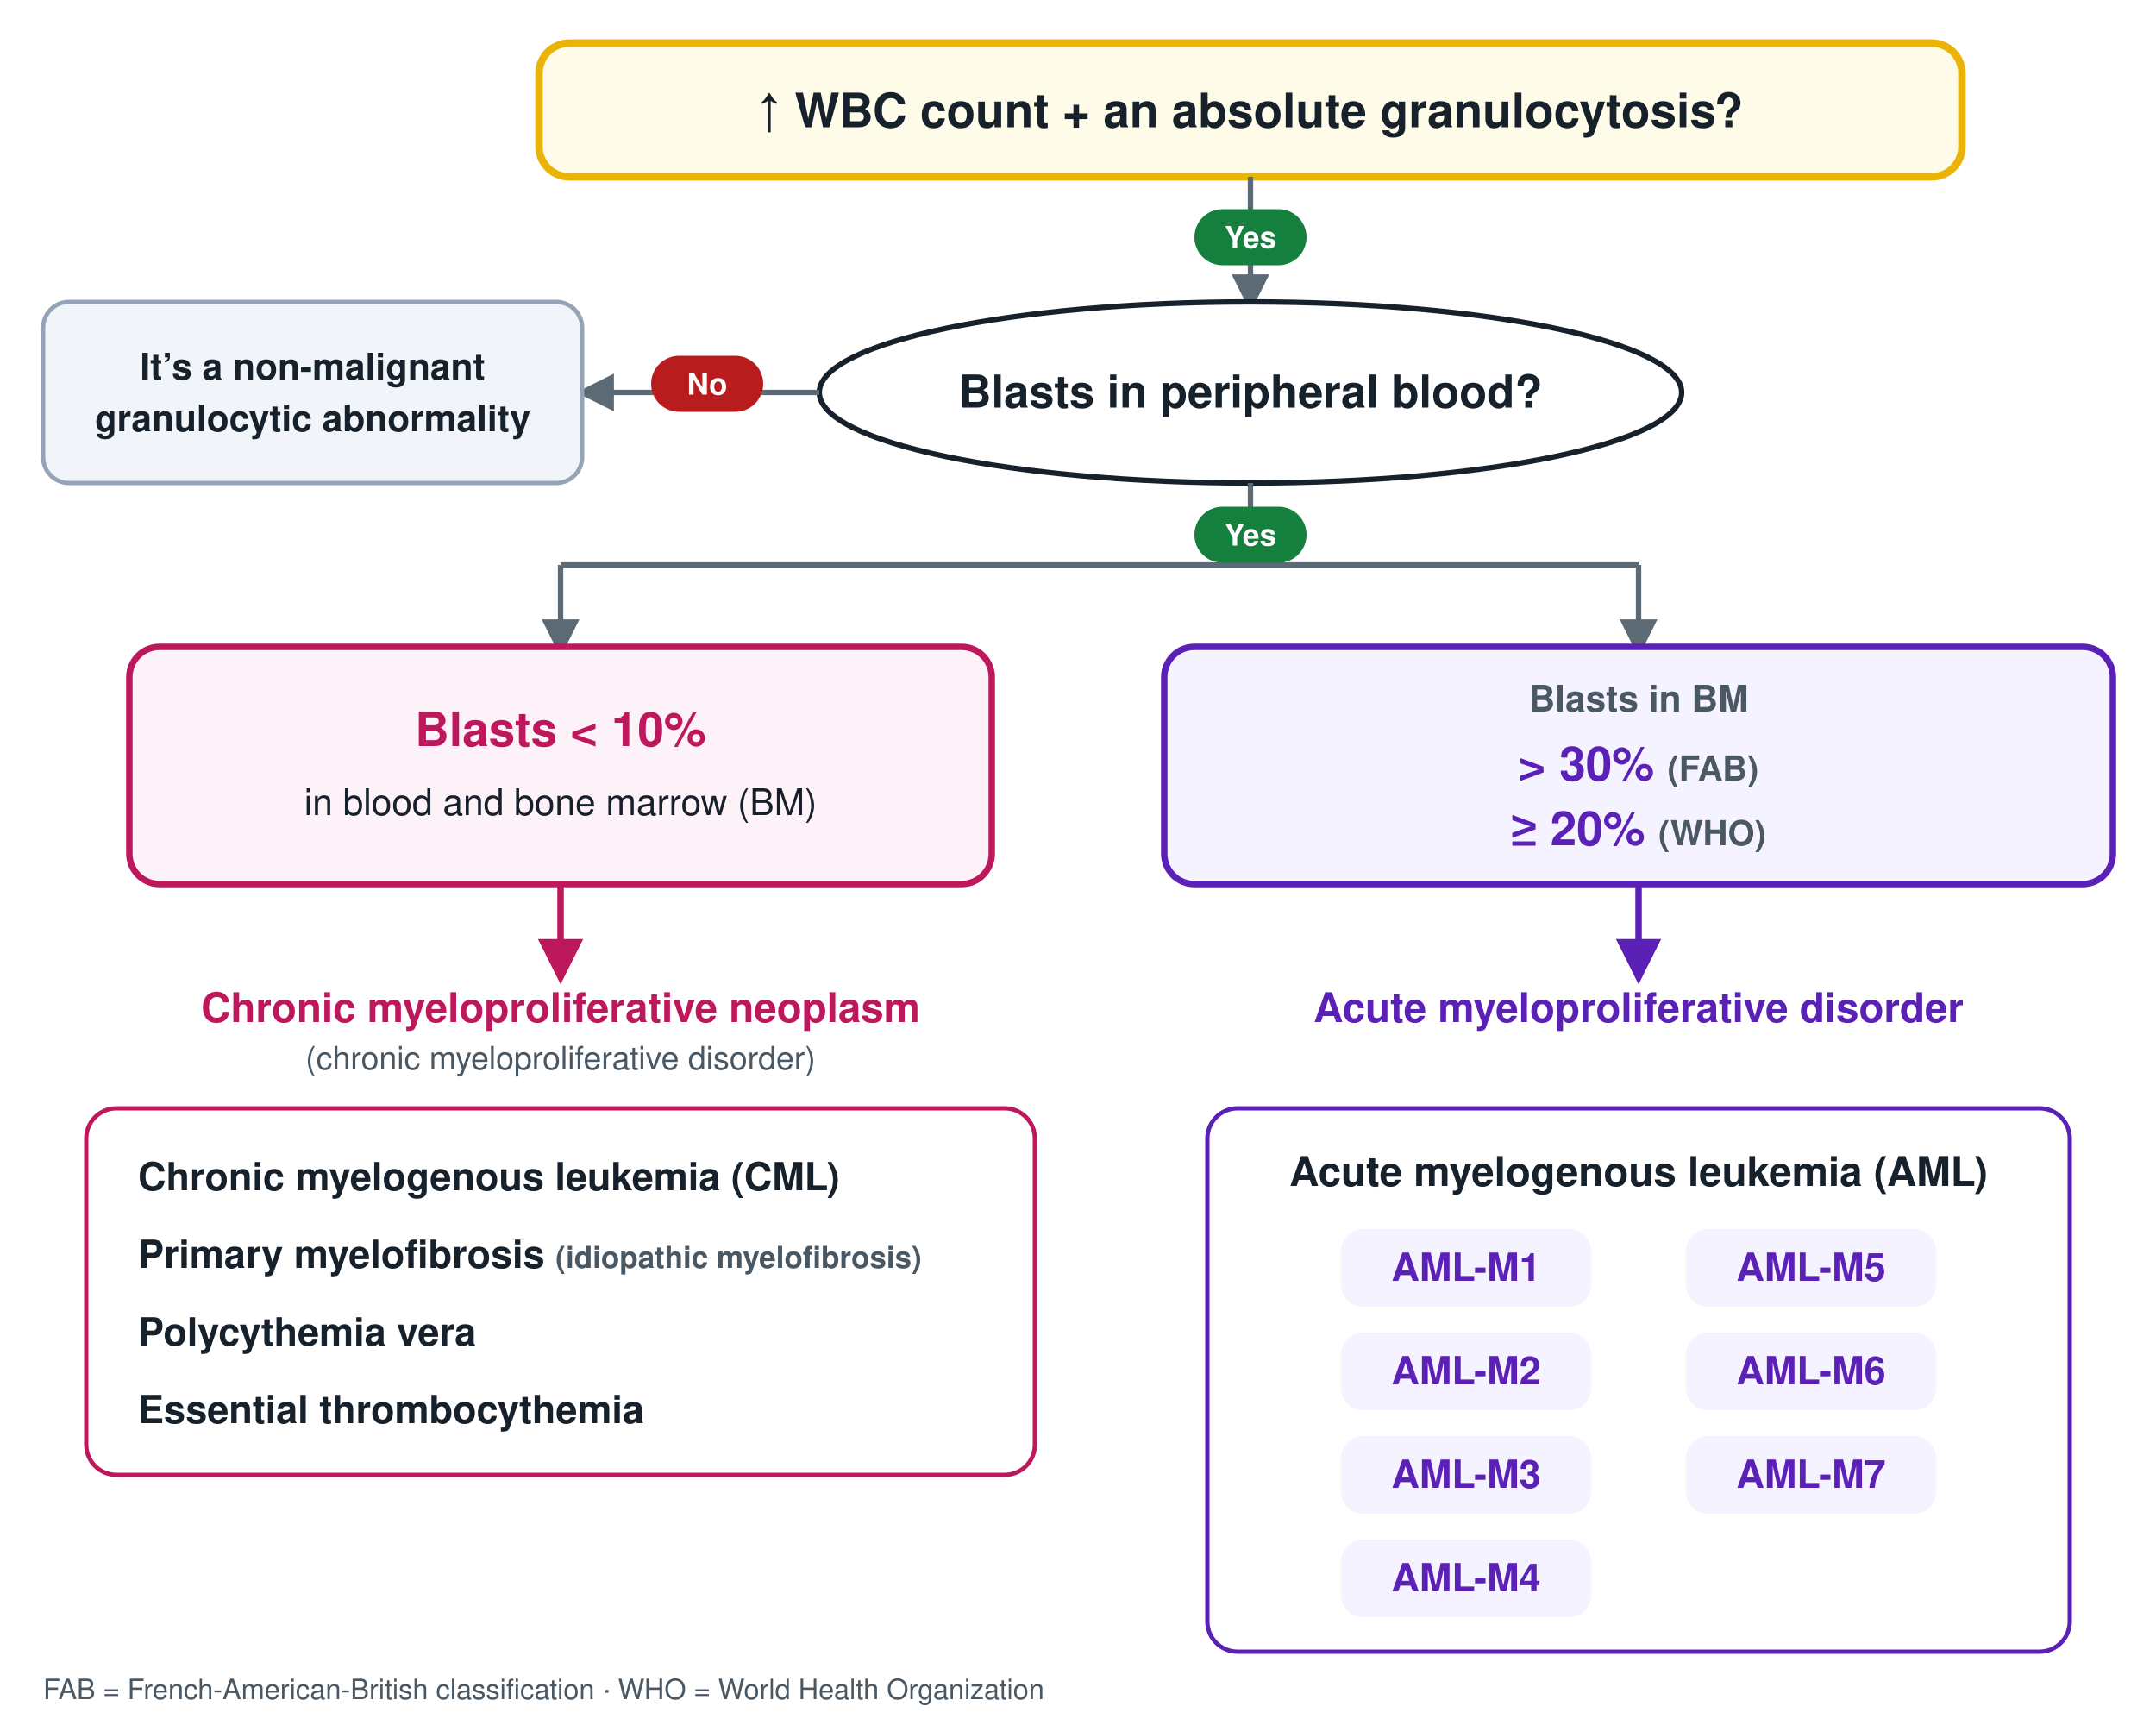
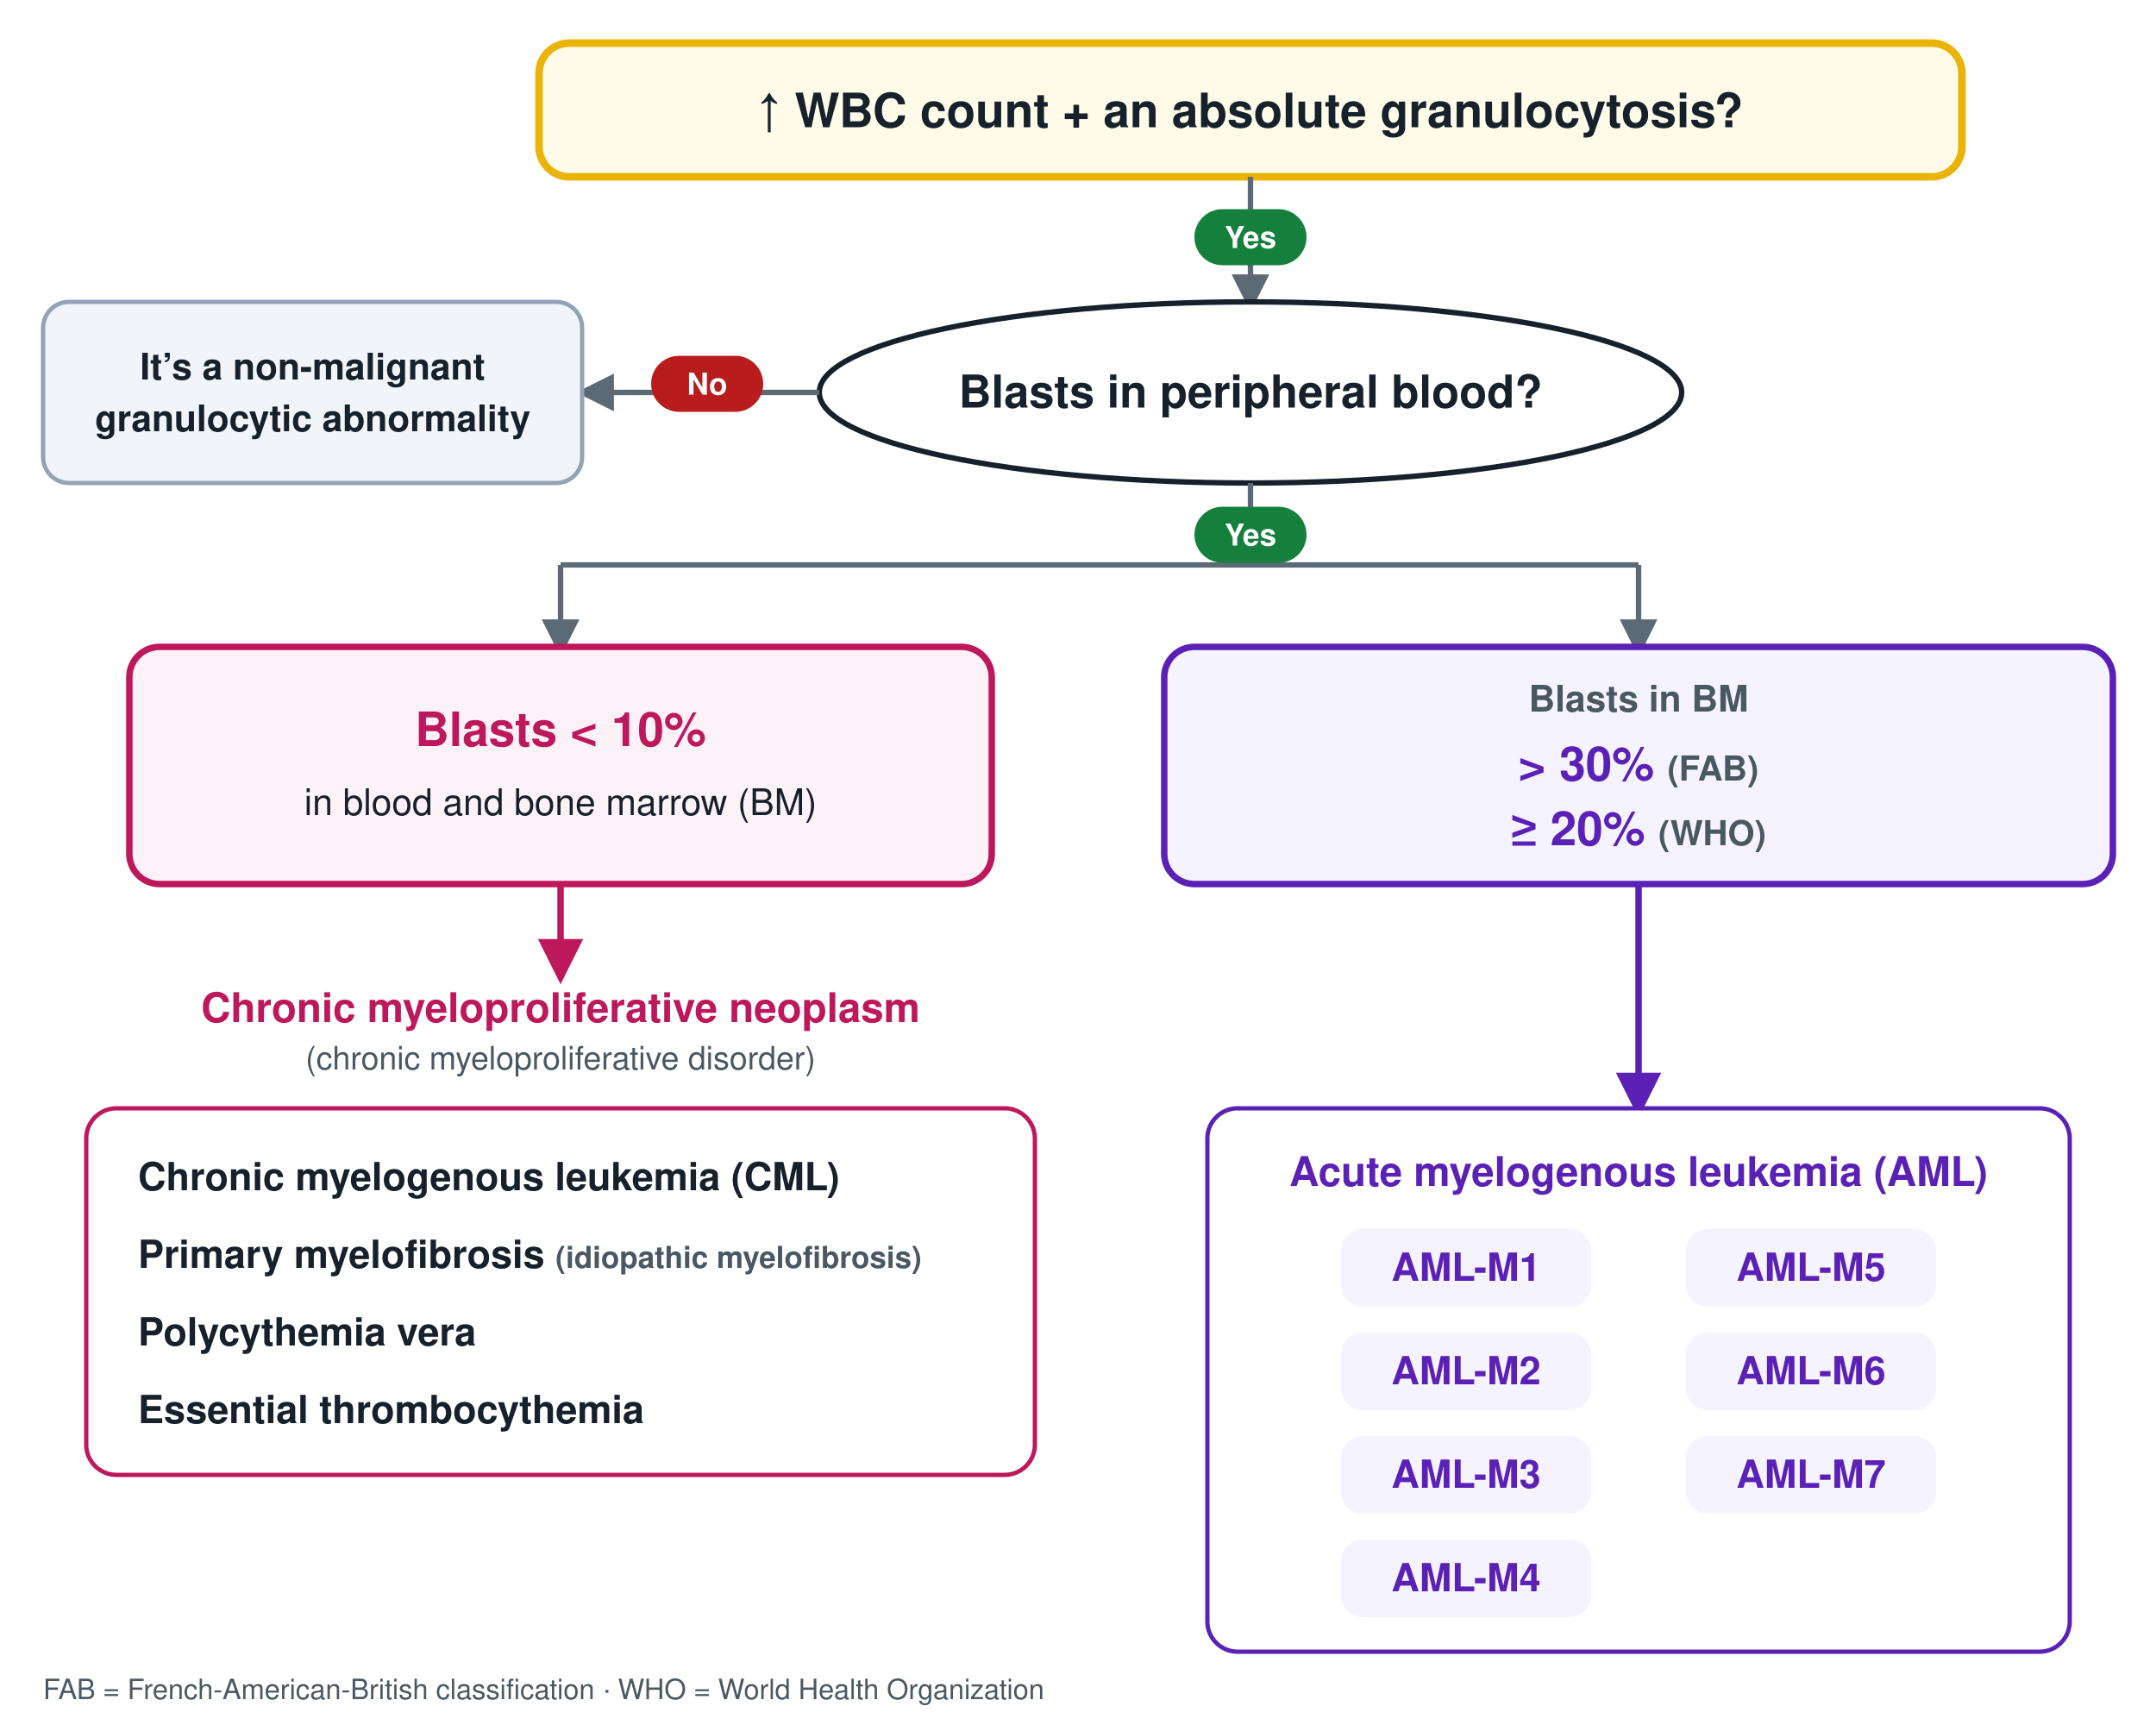
- <svg xmlns="http://www.w3.org/2000/svg" width="1000" height="800" viewBox="0 0 1000 800" font-family="Helvetica, Arial, sans-serif" role="img" aria-label="Increased WBC count plus an absolute granulocytosis? If yes: blasts in peripheral blood? If no, it is a non-malignant granulocytic abnormality. If yes, two paths. Blasts under 10 percent in blood and bone marrow: chronic myeloproliferative neoplasm (chronic myeloproliferative disorder): chronic myelogenous leukemia, primary myelofibrosis (idiopathic myelofibrosis), polycythemia vera, essential thrombocythemia. Blasts in bone marrow over 30 percent (FAB) or at least 20 percent (WHO): acute myeloproliferative disorder: acute myelogenous leukemia, AML-M1 through AML-M7.">
+ <svg xmlns="http://www.w3.org/2000/svg" width="1000" height="800" viewBox="0 0 1000 800" font-family="Helvetica, Arial, sans-serif" role="img" aria-label="Increased WBC count plus an absolute granulocytosis? If yes: blasts in peripheral blood? If no, it is a non-malignant granulocytic abnormality. If yes, two paths. Blasts under 10 percent in blood and bone marrow: chronic myeloproliferative neoplasm (chronic myeloproliferative disorder): chronic myelogenous leukemia, primary myelofibrosis (idiopathic myelofibrosis), polycythemia vera, essential thrombocythemia. Blasts in bone marrow over 30 percent (FAB) or at least 20 percent (WHO): acute myelogenous leukemia, AML-M1 through AML-M7.">
  <rect width="1000" height="800" fill="#fff" />
  <defs>
    <marker id="ah0" viewBox="0 0 10 10" refX="5" refY="5" markerWidth="7" markerHeight="7" orient="auto">
      <path d="M0 0 L10 5 L0 10 Z" fill="#5B6A75" />
    </marker>
    <marker id="ah1" viewBox="0 0 10 10" refX="5" refY="5" markerWidth="7" markerHeight="7" orient="auto">
      <path d="M0 0 L10 5 L0 10 Z" fill="#BE185D" />
    </marker>
    <marker id="ah2" viewBox="0 0 10 10" refX="5" refY="5" markerWidth="7" markerHeight="7" orient="auto">
      <path d="M0 0 L10 5 L0 10 Z" fill="#5B21B6" />
    </marker>
  </defs>
  <rect x="250" y="20" width="660" height="62" rx="14" fill="#FEFCE8" stroke="#EAB308" stroke-width="3.5" />
  <text x="580" y="59" font-size="22" font-weight="800" fill="#16212B" text-anchor="middle">↑ WBC count + an absolute granulocytosis?</text>
  <path d="M580 82 V136" stroke="#5B6A75" stroke-width="2.5" fill="none" marker-end="url(#ah0)" />
  <rect x="554" y="97" width="52" height="26" rx="13" fill="#15803D" />
  <text x="580" y="115" font-size="14" font-weight="800" fill="#fff" text-anchor="middle">Yes</text>
  <ellipse cx="580" cy="182" rx="200" ry="42" fill="#fff" stroke="#16212B" stroke-width="2.5" />
  <text x="580" y="189" font-size="21" font-weight="800" fill="#16212B" text-anchor="middle">Blasts in peripheral blood?</text>
  <path d="M380 182 H276" stroke="#5B6A75" stroke-width="2.5" fill="none" marker-end="url(#ah0)" />
  <rect x="302" y="165" width="52" height="26" rx="13" fill="#B91C1C" />
  <text x="328" y="183" font-size="14" font-weight="800" fill="#fff" text-anchor="middle">No</text>
  <rect x="20" y="140" width="250" height="84" rx="12" fill="#F1F5F9" stroke="#94A3B8" stroke-width="2" />
  <text x="145" y="176" font-size="17" font-weight="700" fill="#16212B" text-anchor="middle">It’s a non-malignant</text>
  <text x="145" y="200" font-size="17" font-weight="700" fill="#16212B" text-anchor="middle">granulocytic abnormality</text>
  <path d="M580 224 V262 M260 262 H760" stroke="#5B6A75" stroke-width="2.5" fill="none" />
  <path d="M260 262 V296" stroke="#5B6A75" stroke-width="2.5" fill="none" marker-end="url(#ah0)" />
  <path d="M760 262 V296" stroke="#5B6A75" stroke-width="2.5" fill="none" marker-end="url(#ah0)" />
  <rect x="554" y="235" width="52" height="26" rx="13" fill="#15803D" />
  <text x="580" y="253" font-size="14" font-weight="800" fill="#fff" text-anchor="middle">Yes</text>
  <rect x="60" y="300" width="400" height="110" rx="14" fill="#FDF2F7" stroke="#BE185D" stroke-width="3" />
  <text x="260" y="346" font-size="22" font-weight="800" fill="#BE185D" text-anchor="middle">Blasts &lt; 10%</text>
  <text x="260" y="378" font-size="17" font-weight="400" fill="#16212B" text-anchor="middle">in blood and bone marrow (BM)</text>
  <path d="M260 410 V446" stroke="#BE185D" stroke-width="3" fill="none" marker-end="url(#ah1)" />
  <text x="260" y="474" font-size="19" font-weight="800" fill="#BE185D" text-anchor="middle">Chronic myeloproliferative neoplasm</text>
  <text x="260" y="496" font-size="15" font-weight="400" fill="#4A5864" text-anchor="middle">(chronic myeloproliferative disorder)</text>
  <rect x="40" y="514" width="440" height="170" rx="14" fill="#fff" stroke="#BE185D" stroke-width="2" />
  <text x="64" y="552" font-size="18" font-weight="600" fill="#16212B" text-anchor="start">Chronic myelogenous leukemia (CML)</text>
  <text x="64" y="588" font-size="18" font-weight="600" fill="#16212B" text-anchor="start">Primary myelofibrosis <tspan font-size="14" fill="#4A5864">(idiopathic myelofibrosis)</tspan>
  </text>
  <text x="64" y="624" font-size="18" font-weight="600" fill="#16212B" text-anchor="start">Polycythemia vera</text>
  <text x="64" y="660" font-size="18" font-weight="600" fill="#16212B" text-anchor="start">Essential thrombocythemia</text>
  <rect x="540" y="300" width="440" height="110" rx="14" fill="#F5F3FF" stroke="#5B21B6" stroke-width="3" />
  <text x="760" y="330" font-size="17" font-weight="700" fill="#4A5864" text-anchor="middle">Blasts in BM</text>
  <text x="760" y="362" font-size="22" font-weight="800" fill="#5B21B6" text-anchor="middle">&gt; 30% <tspan font-size="16" font-weight="600" fill="#4A5864">(FAB)</tspan>
  </text>
  <text x="760" y="392" font-size="22" font-weight="800" fill="#5B21B6" text-anchor="middle">≥ 20% <tspan font-size="16" font-weight="600" fill="#4A5864">(WHO)</tspan>
  </text>
-   <path d="M760 410 V446" stroke="#5B21B6" stroke-width="3" fill="none" marker-end="url(#ah2)" />
-   <text x="760" y="474" font-size="19" font-weight="800" fill="#5B21B6" text-anchor="middle">Acute myeloproliferative disorder</text>
+   <path d="M760 410 V508" stroke="#5B21B6" stroke-width="3" fill="none" marker-end="url(#ah2)" />
  <rect x="560" y="514" width="400" height="252" rx="14" fill="#fff" stroke="#5B21B6" stroke-width="2" />
-   <text x="760" y="550" font-size="19" font-weight="800" fill="#16212B" text-anchor="middle">Acute myelogenous leukemia (AML)</text>
+   <text x="760" y="550" font-size="19" font-weight="800" fill="#5B21B6" text-anchor="middle">Acute myelogenous leukemia (AML)</text>
  <rect x="622" y="570" width="116" height="36" rx="10" fill="#F5F3FF" />
  <text x="680" y="594" font-size="18" font-weight="800" fill="#5B21B6" text-anchor="middle">AML-M1</text>
  <rect x="622" y="618" width="116" height="36" rx="10" fill="#F5F3FF" />
  <text x="680" y="642" font-size="18" font-weight="800" fill="#5B21B6" text-anchor="middle">AML-M2</text>
  <rect x="622" y="666" width="116" height="36" rx="10" fill="#F5F3FF" />
  <text x="680" y="690" font-size="18" font-weight="800" fill="#5B21B6" text-anchor="middle">AML-M3</text>
  <rect x="622" y="714" width="116" height="36" rx="10" fill="#F5F3FF" />
  <text x="680" y="738" font-size="18" font-weight="800" fill="#5B21B6" text-anchor="middle">AML-M4</text>
  <rect x="782" y="570" width="116" height="36" rx="10" fill="#F5F3FF" />
  <text x="840" y="594" font-size="18" font-weight="800" fill="#5B21B6" text-anchor="middle">AML-M5</text>
  <rect x="782" y="618" width="116" height="36" rx="10" fill="#F5F3FF" />
  <text x="840" y="642" font-size="18" font-weight="800" fill="#5B21B6" text-anchor="middle">AML-M6</text>
  <rect x="782" y="666" width="116" height="36" rx="10" fill="#F5F3FF" />
  <text x="840" y="690" font-size="18" font-weight="800" fill="#5B21B6" text-anchor="middle">AML-M7</text>
  <text x="20" y="788" font-size="13" font-weight="400" fill="#4A5864" text-anchor="start">FAB = French-American-British classification · WHO = World Health Organization</text>
</svg>
